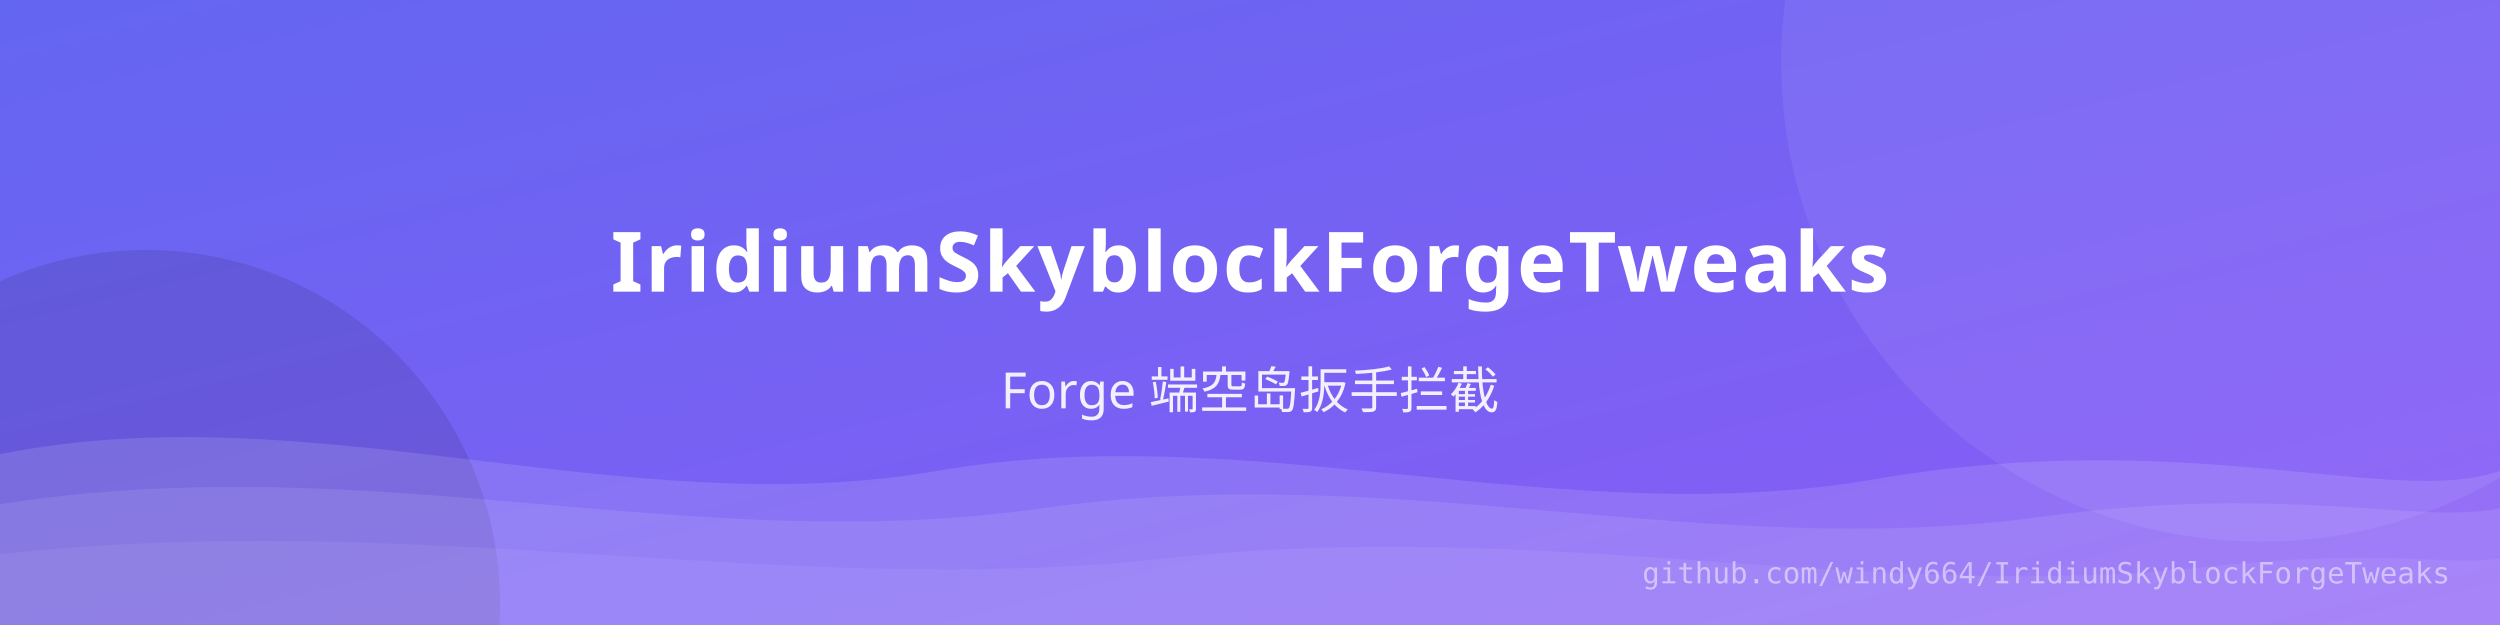
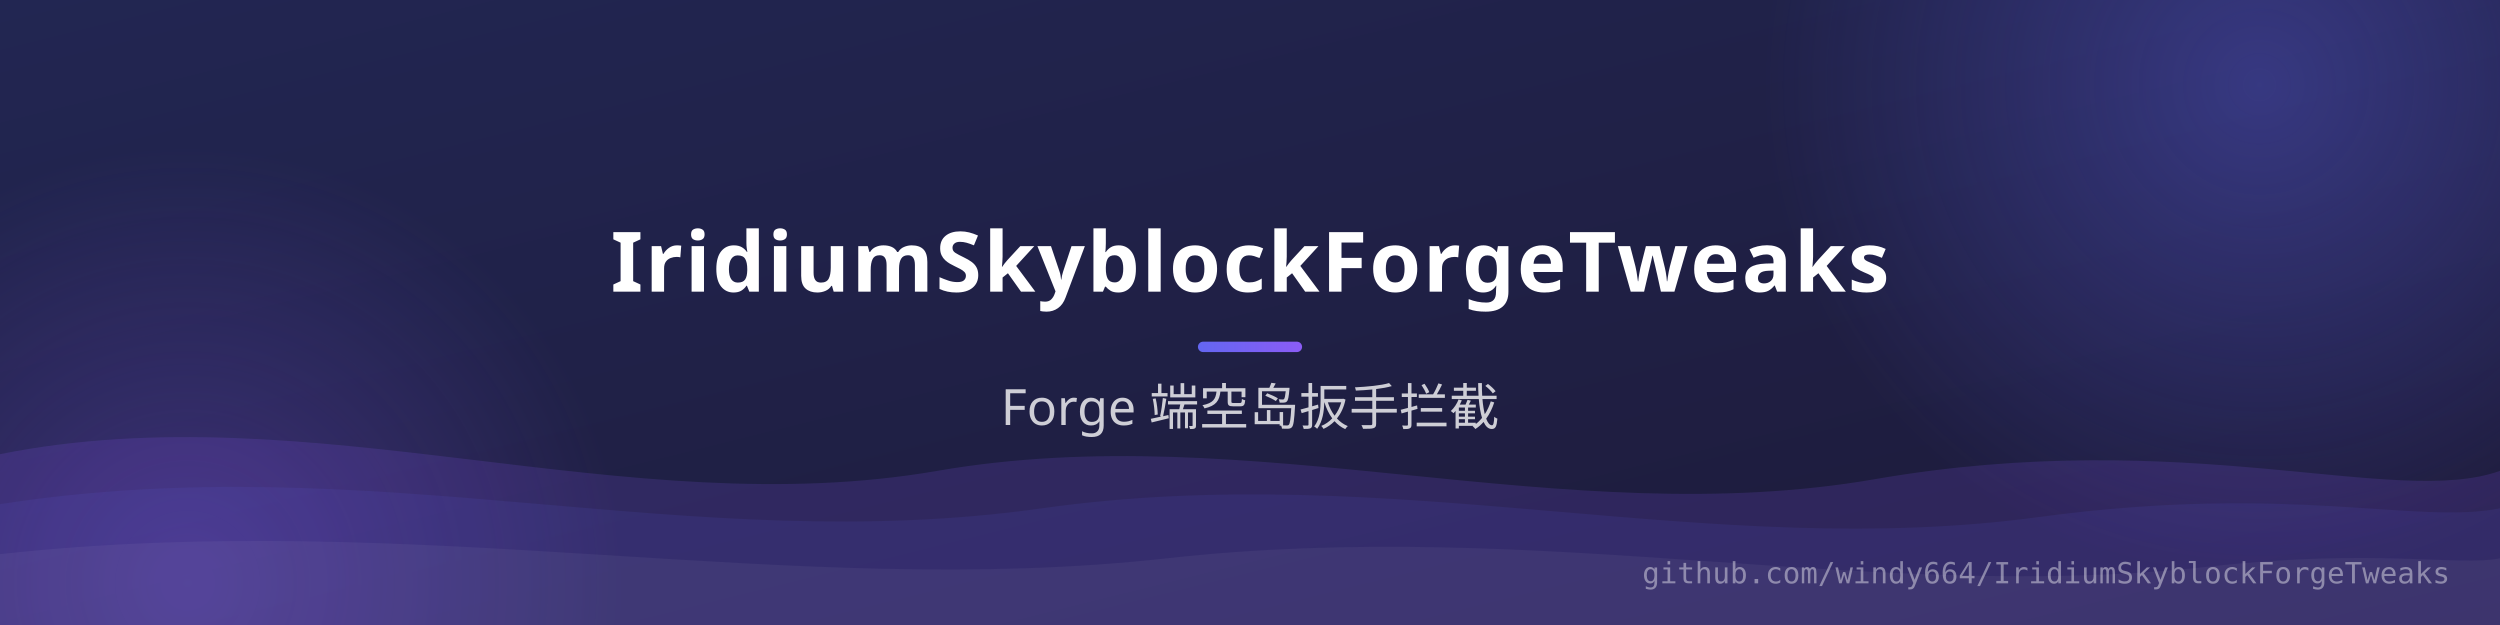
<svg xmlns="http://www.w3.org/2000/svg" width="1200" height="300" viewBox="0 0 1200 300" role="img" aria-label="IridiumSkyblockForgeTweaks">
  <defs>
    <linearGradient id="bg" x1="0" y1="0" x2="1" y2="1">
+       <stop offset="0" stop-color="#222652" />
+       <stop offset="1" stop-color="#1d1a39" />
+     </linearGradient>
+     <radialGradient id="glow1" cx="0.5" cy="0.5" r="0.5">
+       <stop offset="0" stop-color="#6366f1" stop-opacity="0.35" />
+       <stop offset="1" stop-color="#6366f1" stop-opacity="0" />
+     </radialGradient>
+     <radialGradient id="glow2" cx="0.5" cy="0.5" r="0.5">
+       <stop offset="0" stop-color="#8b5cf6" stop-opacity="0.28" />
+       <stop offset="1" stop-color="#8b5cf6" stop-opacity="0" />
+     </radialGradient>
+     <linearGradient id="accent" x1="0" y1="0" x2="1" y2="0">
      <stop offset="0" stop-color="#6366f1" />
      <stop offset="1" stop-color="#8b5cf6" />
    </linearGradient>
  </defs>
  <rect width="1200" height="300" fill="url(#bg)" />
-   <circle cx="1085" cy="30" r="230" fill="#ffffff" opacity="0.07" />
-   <circle cx="70" cy="290" r="170" fill="#000000" opacity="0.10" />
-   <path d="M0,218 C150,188 300,252 450,226 C600,200 750,256 900,230 C1050,204 1150,244 1200,226 L1200,300 L0,300 Z" fill="#ffffff" opacity="0.12" />
-   <path d="M0,242 C180,214 330,268 500,244 C670,220 820,270 980,248 C1100,232 1160,252 1200,244 L1200,300 L0,300 Z" fill="#ffffff" opacity="0.09" />
-   <path d="M0,266 C200,244 380,288 560,268 C740,248 900,290 1060,272 C1140,263 1180,272 1200,268 L1200,300 L0,300 Z" fill="#ffffff" opacity="0.06" />
+   <circle cx="1085" cy="40" r="240" fill="url(#glow1)" />
+   <circle cx="90" cy="280" r="210" fill="url(#glow2)" />
+   <path d="M0,218 C150,188 300,252 450,226 C600,200 750,256 900,230 C1050,204 1150,244 1200,226 L1200,300 L0,300 Z" fill="#8b5cf6" opacity="0.16" />
+   <path d="M0,242 C180,214 330,268 500,244 C670,220 820,270 980,248 C1100,232 1160,252 1200,244 L1200,300 L0,300 Z" fill="#6366f1" opacity="0.1" />
+   <path d="M0,266 C200,244 380,288 560,268 C740,248 900,290 1060,272 C1140,263 1180,272 1200,268 L1200,300 L0,300 Z" fill="#ffffff" opacity="0.05" />
  <text x="600" y="140" text-anchor="middle" font-family="'Segoe UI','PingFang SC','Noto Sans SC','Microsoft YaHei',sans-serif" font-size="40" font-weight="700" fill="#ffffff" letter-spacing="1">IridiumSkyblockForgeTweaks</text>
-   <text x="600" y="196" text-anchor="middle" font-family="'Segoe UI','PingFang SC','Noto Sans SC','Microsoft YaHei',sans-serif" font-size="24" fill="#ffffff" opacity="0.9">Forge 端空岛扳手拦截</text>
-   <text x="1176" y="280" text-anchor="end" font-family="ui-monospace,'Cascadia Code',Consolas,monospace" font-size="14" fill="#ffffff" opacity="0.5">github.com/windy664/IridiumSkyblockForgeTweaks</text>
+   <rect x="575" y="164" width="50" height="5" rx="2.5" fill="url(#accent)" />
+   <text x="600" y="204" text-anchor="middle" font-family="'Segoe UI','PingFang SC','Noto Sans SC','Microsoft YaHei',sans-serif" font-size="24" fill="#ffffff" opacity="0.78">Forge 端空岛扳手拦截</text>
+   <text x="1176" y="280" text-anchor="end" font-family="ui-monospace,'Cascadia Code',Consolas,monospace" font-size="14" fill="#ffffff" opacity="0.42">github.com/windy664/IridiumSkyblockForgeTweaks</text>
</svg>
